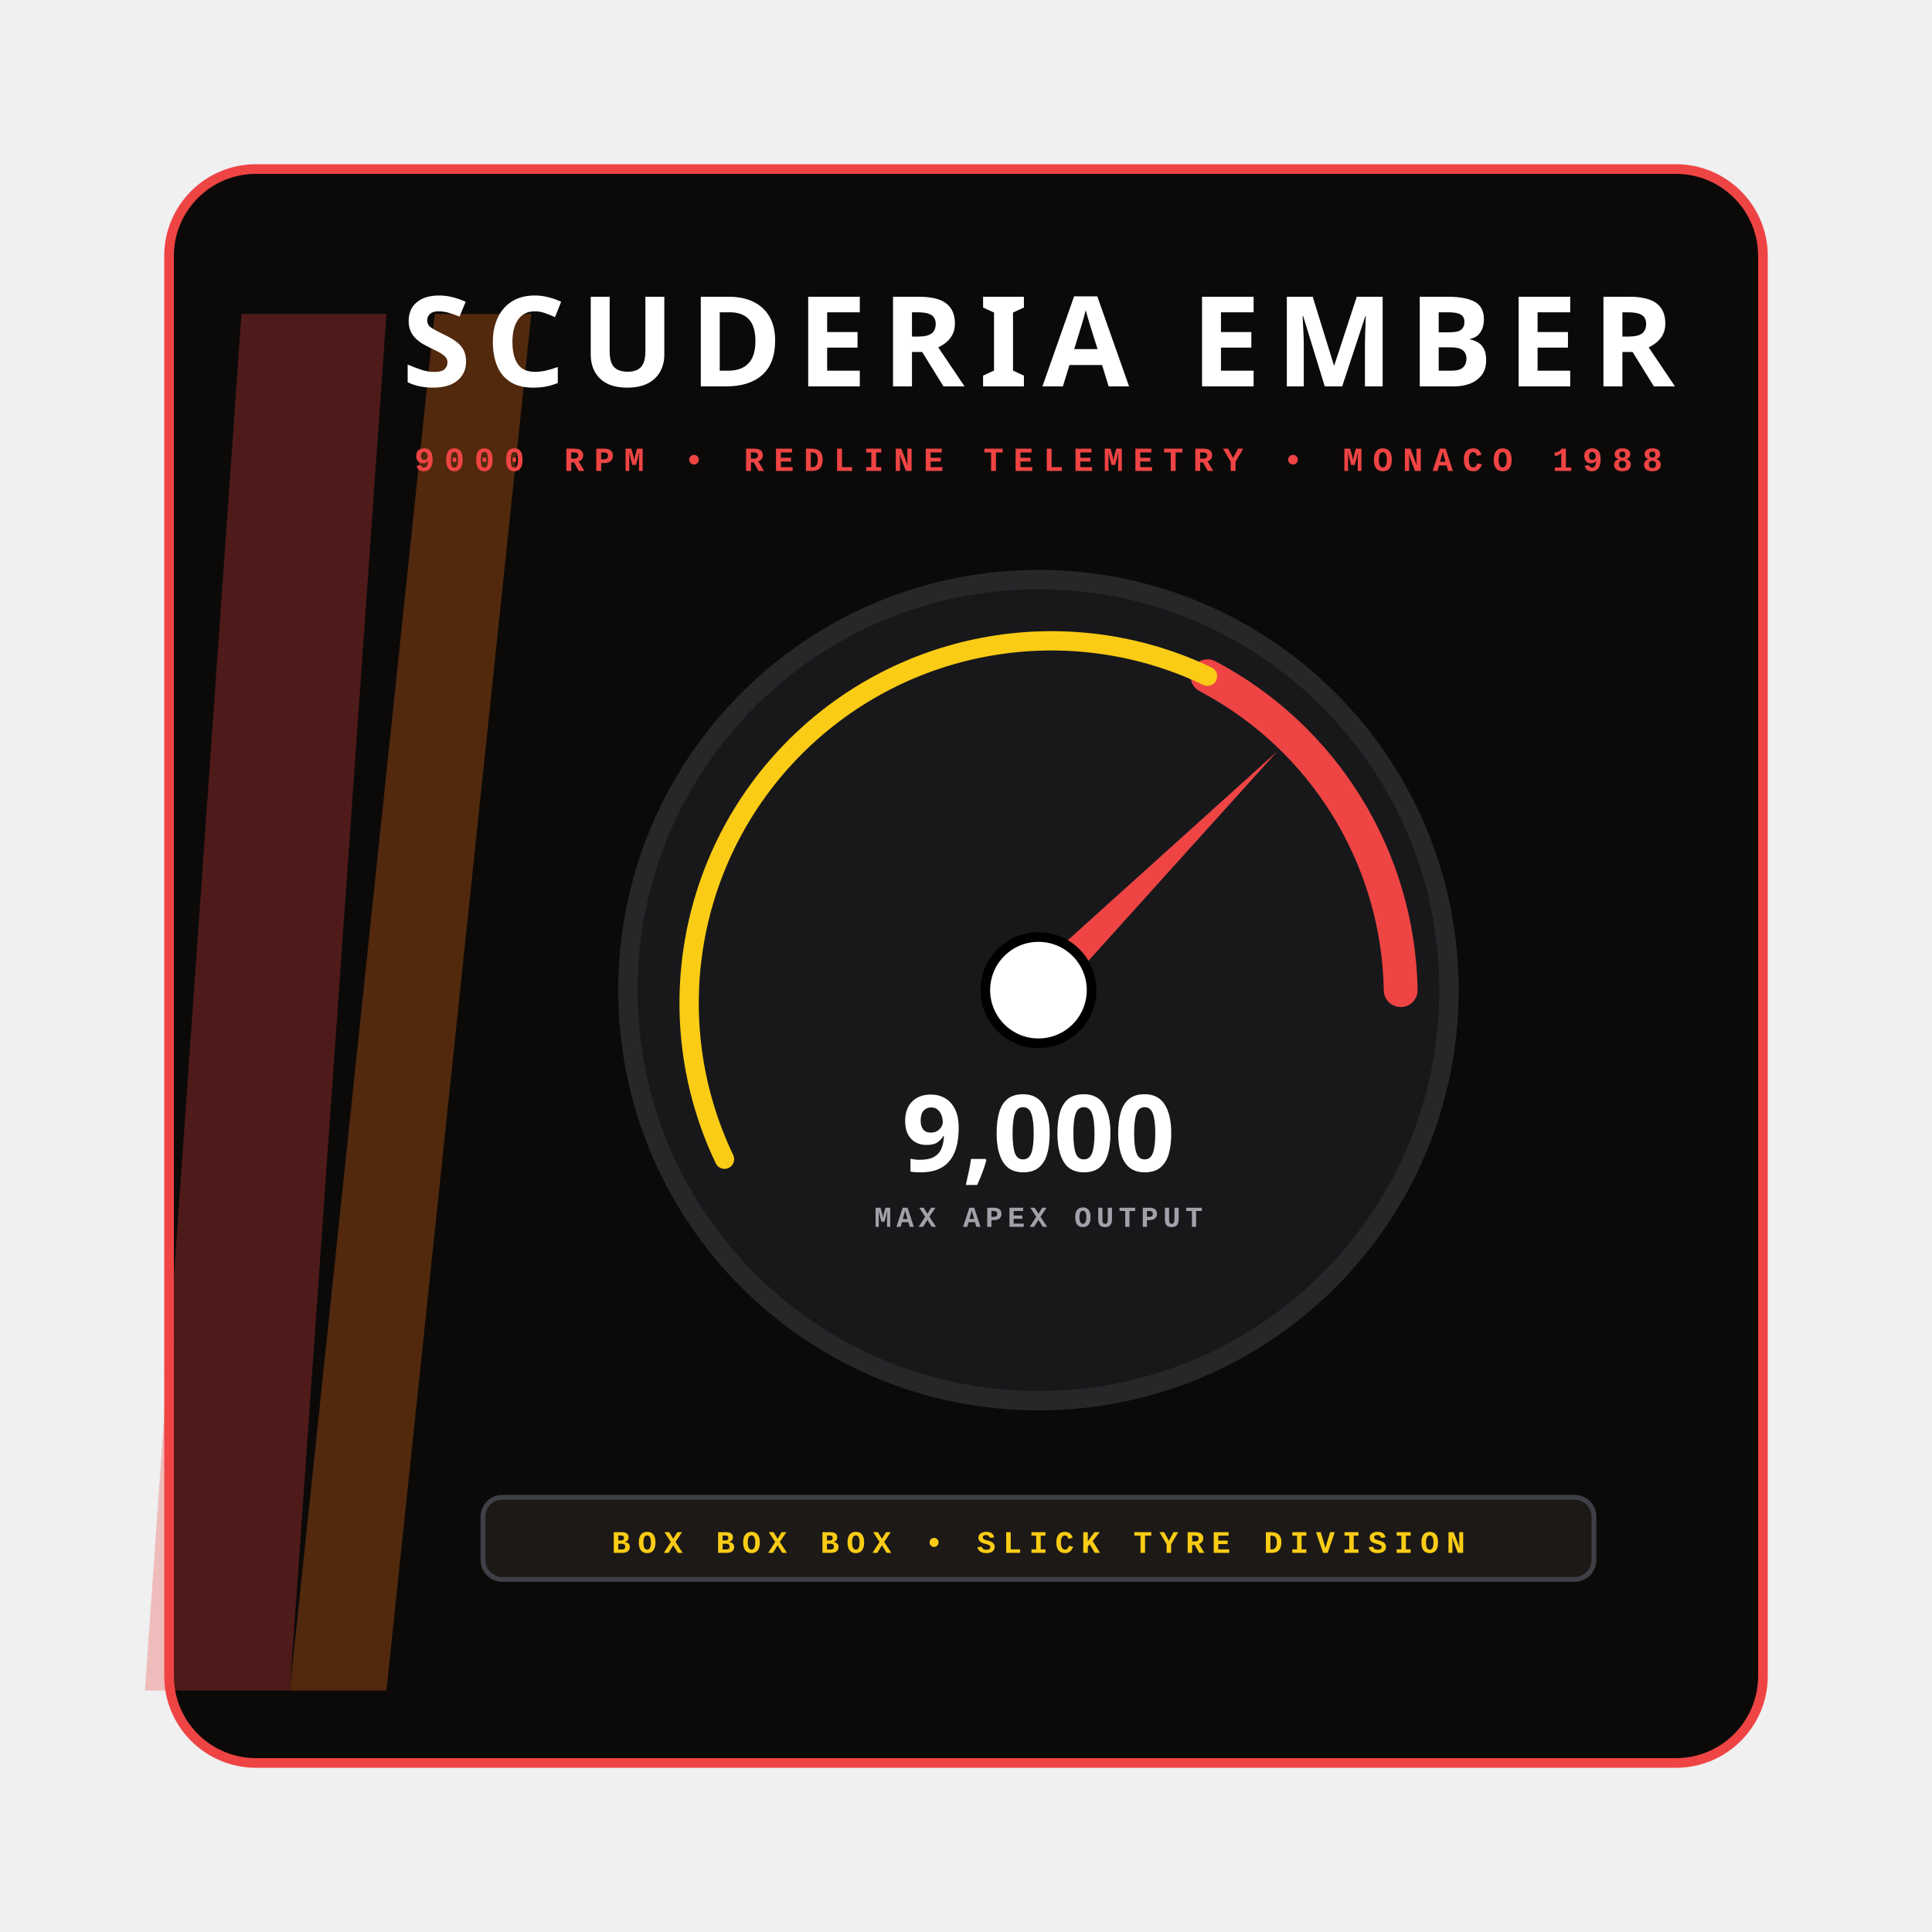
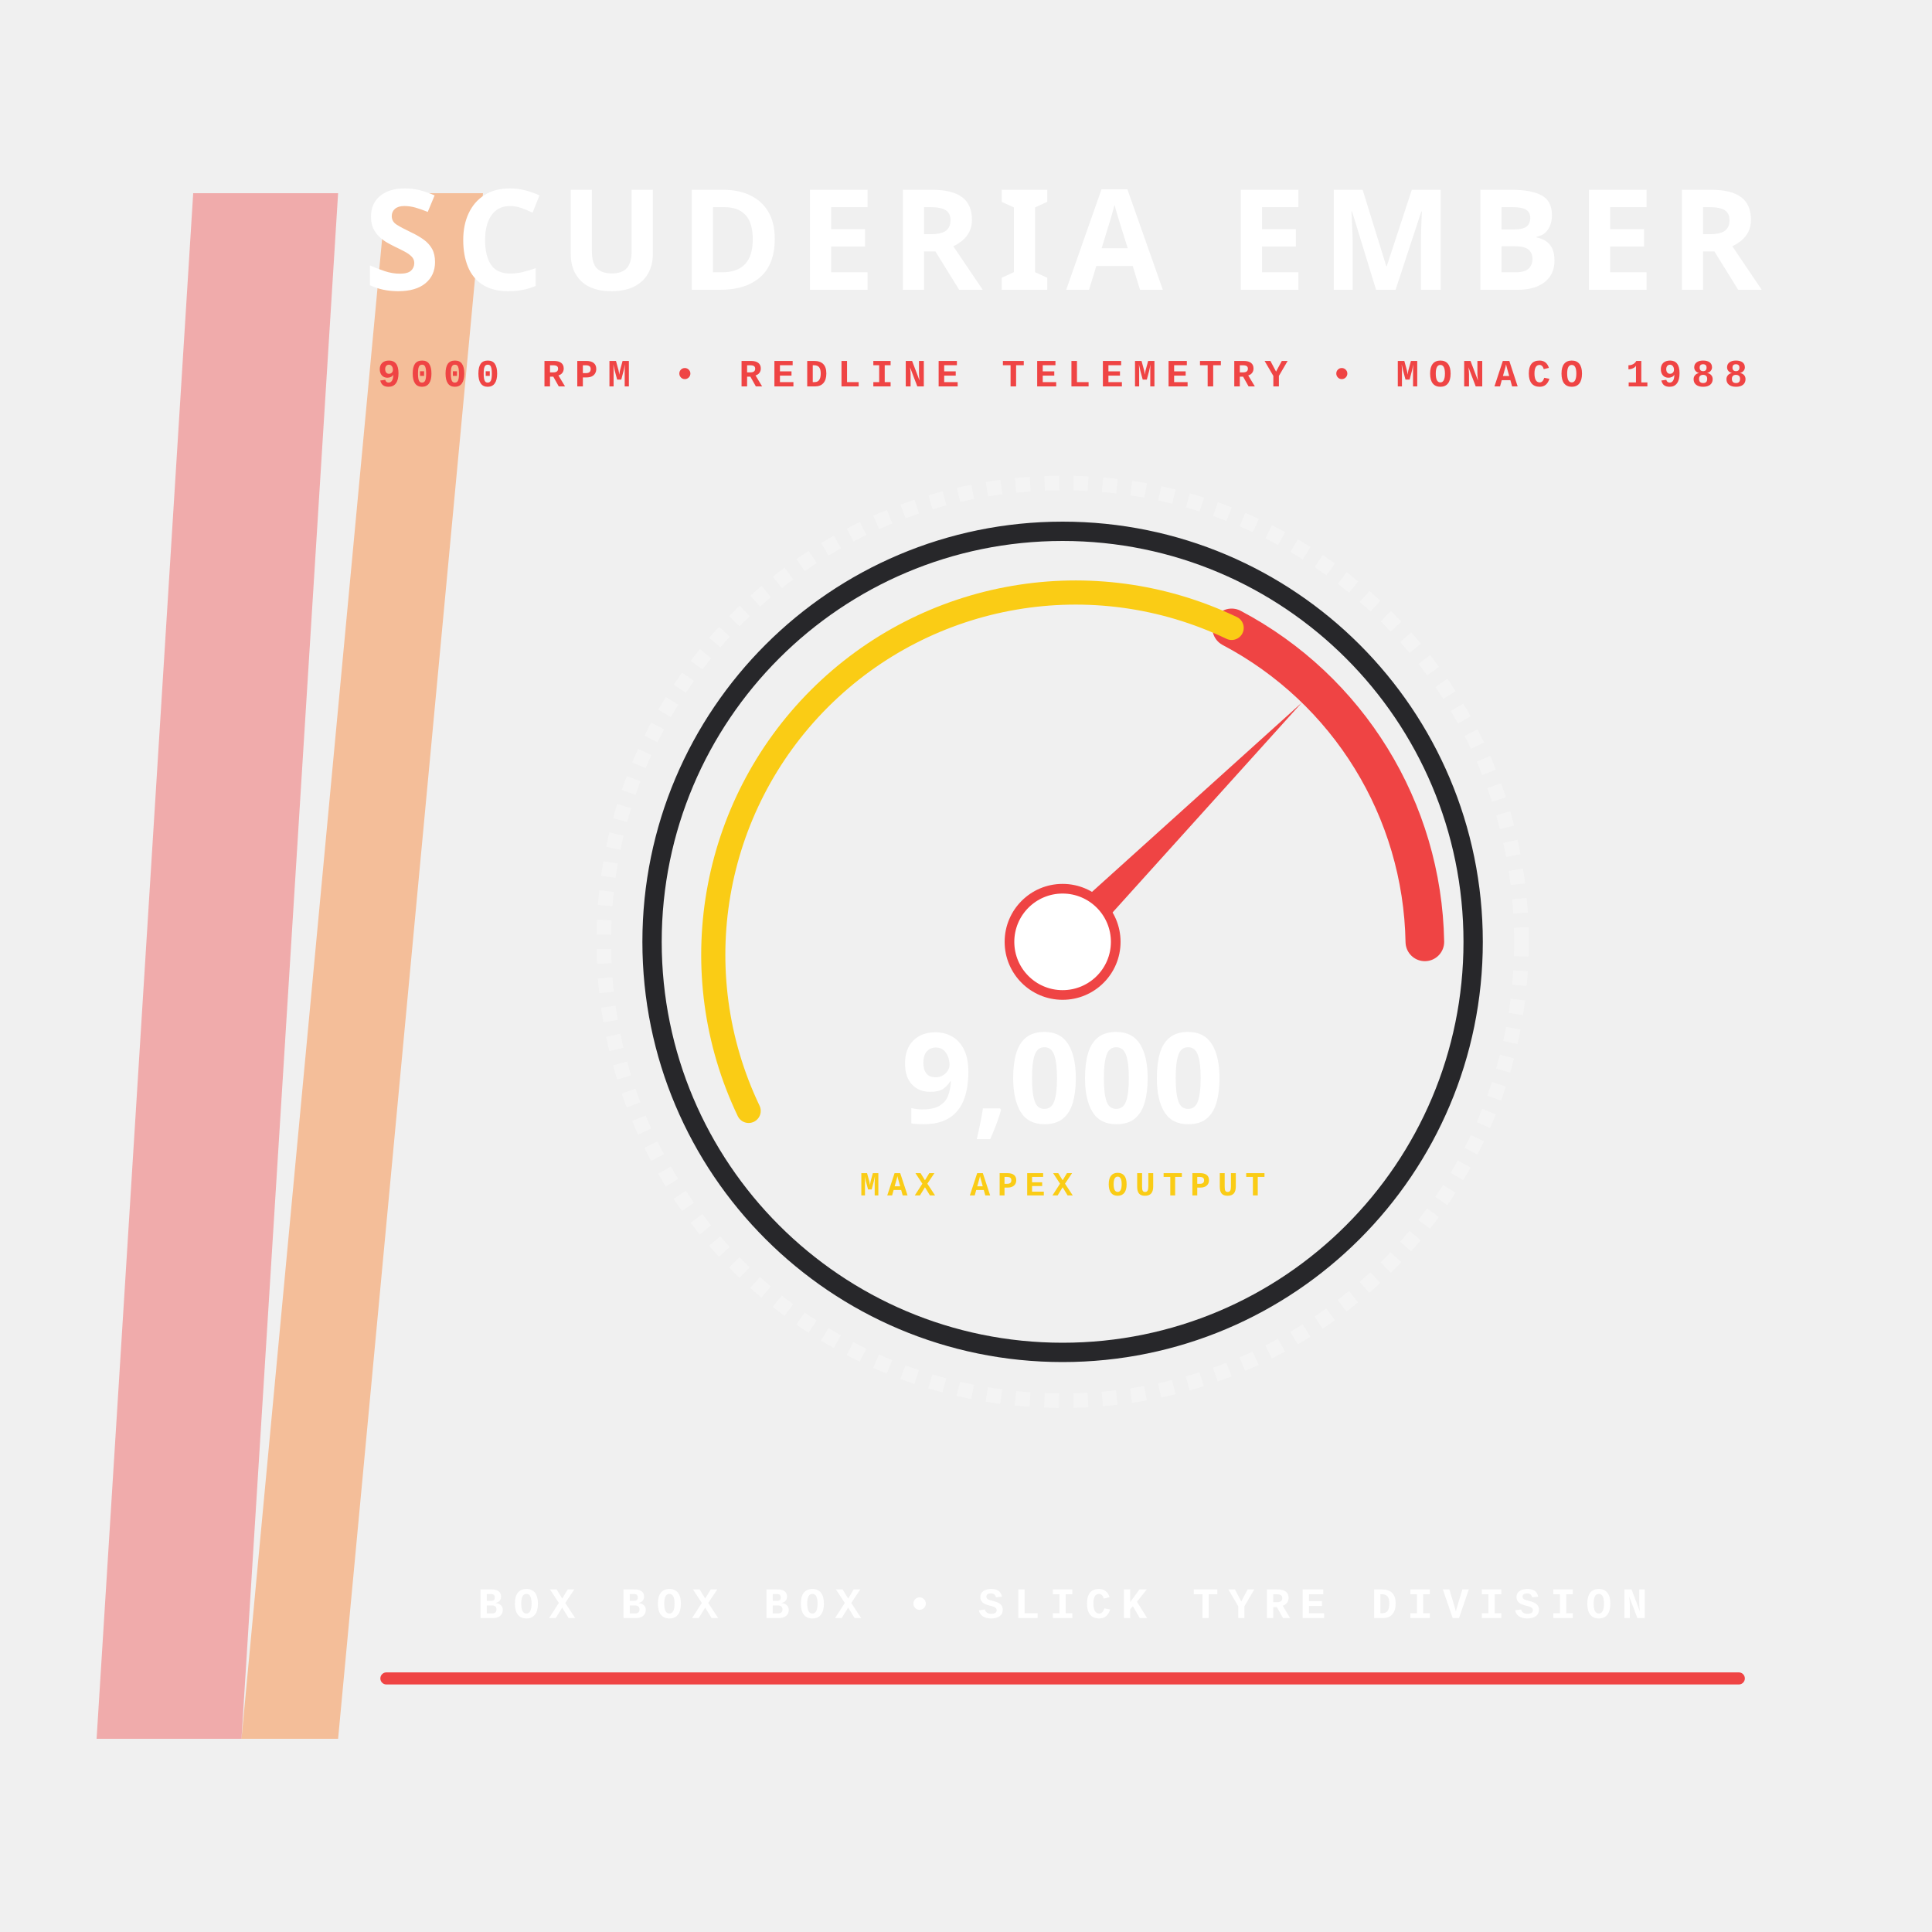
<svg xmlns="http://www.w3.org/2000/svg" viewBox="0 0 800 800" width="100%" height="100%">
  <defs>
    <linearGradient id="motoGrad" x1="0%" y1="0%" x2="100%" y2="100%">
      <stop offset="0%" stop-color="#EF4444" />
      <stop offset="50%" stop-color="#F97316" />
      <stop offset="100%" stop-color="#FACC15" />
    </linearGradient>
  </defs>
-   <rect x="70" y="70" width="660" height="660" rx="36" fill="#0C0A09" stroke="#EF4444" stroke-width="4" />
-   <path d="M 100 130 L 160 130 L 120 700 L 60 700 Z" fill="#EF4444" opacity="0.3" />
-   <path d="M 180 130 L 220 130 L 160 700 L 120 700 Z" fill="#F97316" opacity="0.3" />
-   <text x="430" y="160" fill="#FFFFFF" font-family="'Impact', sans-serif" font-size="52" font-weight="900" text-anchor="middle" letter-spacing="6">
+   <path d="M 80 80 L 140 80 L 100 720 L 40 720 Z" fill="#EF4444" opacity="0.4" />
+   <path d="M 160 80 L 200 80 L 140 720 L 100 720 Z" fill="#F97316" opacity="0.4" />
+   <text x="440" y="120" fill="#FFFFFF" font-family="'Impact', 'Arial Black', sans-serif" font-size="58" font-weight="900" text-anchor="middle" letter-spacing="6">
    SCUDERIA EMBER
  </text>
-   <text x="430" y="195" fill="#EF4444" font-family="'Courier New', monospace" font-size="14" font-weight="900" text-anchor="middle" letter-spacing="4">
+   <text x="440" y="160" fill="#EF4444" font-family="'Courier New', monospace" font-size="16" font-weight="900" text-anchor="middle" letter-spacing="4">
    9000 RPM • REDLINE TELEMETRY • MONACO 1988
  </text>
-   <g transform="translate(430, 410)">
-     <circle cx="0" cy="0" r="170" fill="#18181B" stroke="#27272A" stroke-width="8" />
-     <path d="M 70 -130 A 150 150 0 0 1 150 0" fill="none" stroke="#EF4444" stroke-width="14" stroke-linecap="round" />
-     <path d="M -130 70 A 150 150 0 0 1 70 -130" fill="none" stroke="#FACC15" stroke-width="8" stroke-linecap="round" />
+   <g transform="translate(440, 390)">
+     <circle cx="0" cy="0" r="190" fill="none" stroke="#FFFFFF" stroke-width="6" opacity="0.3" stroke-dasharray="6 6" />
+     <circle cx="0" cy="0" r="170" fill="none" stroke="#27272A" stroke-width="8" />
+     <path d="M 70 -130 A 150 150 0 0 1 150 0" fill="none" stroke="#EF4444" stroke-width="16" stroke-linecap="round" />
+     <path d="M -130 70 A 150 150 0 0 1 70 -130" fill="none" stroke="#FACC15" stroke-width="10" stroke-linecap="round" />
    <polygon points="-8,15 8,15 0,-140" fill="#EF4444" transform="rotate(45)" />
-     <circle cx="0" cy="0" r="22" fill="#FFFFFF" stroke="#000000" stroke-width="4" />
-     <text x="0" y="75" fill="#FFFFFF" font-family="'Impact', sans-serif" font-size="44" font-weight="900" text-anchor="middle">
+     <circle cx="0" cy="0" r="22" fill="#FFFFFF" stroke="#EF4444" stroke-width="4" />
+     <text x="0" y="75" fill="#FFFFFF" font-family="'Impact', sans-serif" font-size="52" font-weight="900" text-anchor="middle">
      9,000
    </text>
-     <text x="0" y="98" fill="#A1A1AA" font-family="'Courier New', monospace" font-size="12" font-weight="700" text-anchor="middle" letter-spacing="2">
+     <text x="0" y="105" fill="#FACC15" font-family="'Courier New', monospace" font-size="14" font-weight="800" text-anchor="middle" letter-spacing="3">
      MAX APEX OUTPUT
    </text>
  </g>
-   <rect x="200" y="620" width="460" height="34" rx="8" fill="#1C1917" stroke="#3F3F46" stroke-width="2" />
-   <text x="430" y="643" fill="#FACC15" font-family="'Courier New', monospace" font-size="13" font-weight="900" text-anchor="middle" letter-spacing="3">
+   <text x="440" y="670" fill="#FFFFFF" font-family="'Courier New', monospace" font-size="18" font-weight="900" text-anchor="middle" letter-spacing="4">
    BOX BOX BOX • SLICK TYRE DIVISION
  </text>
+   <line x1="160" y1="695" x2="720" y2="695" stroke="#EF4444" stroke-width="5" stroke-linecap="round" />
</svg>
